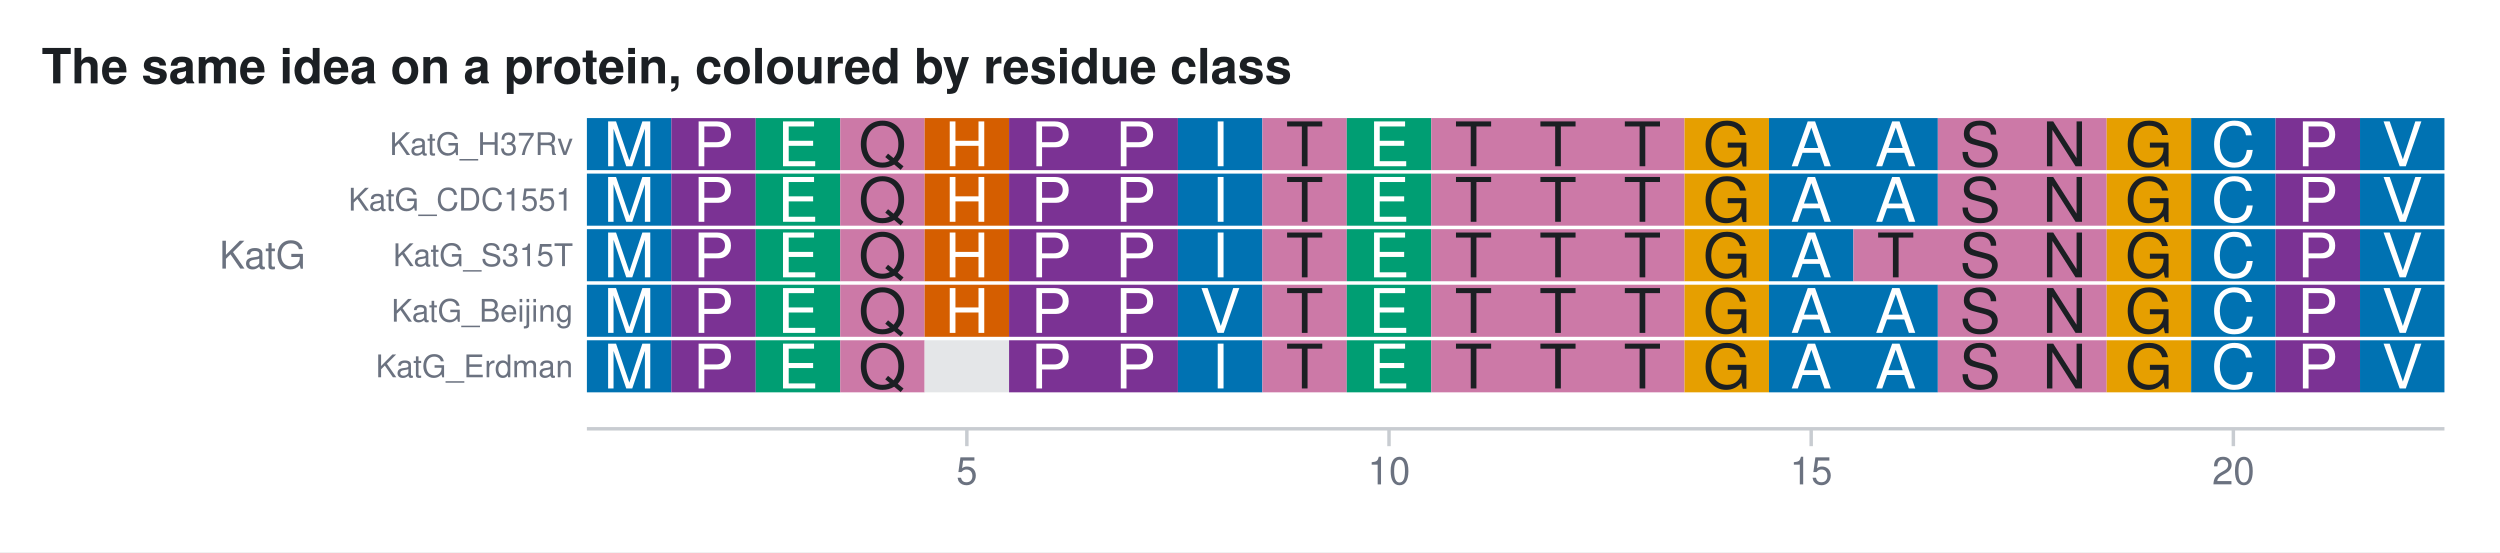
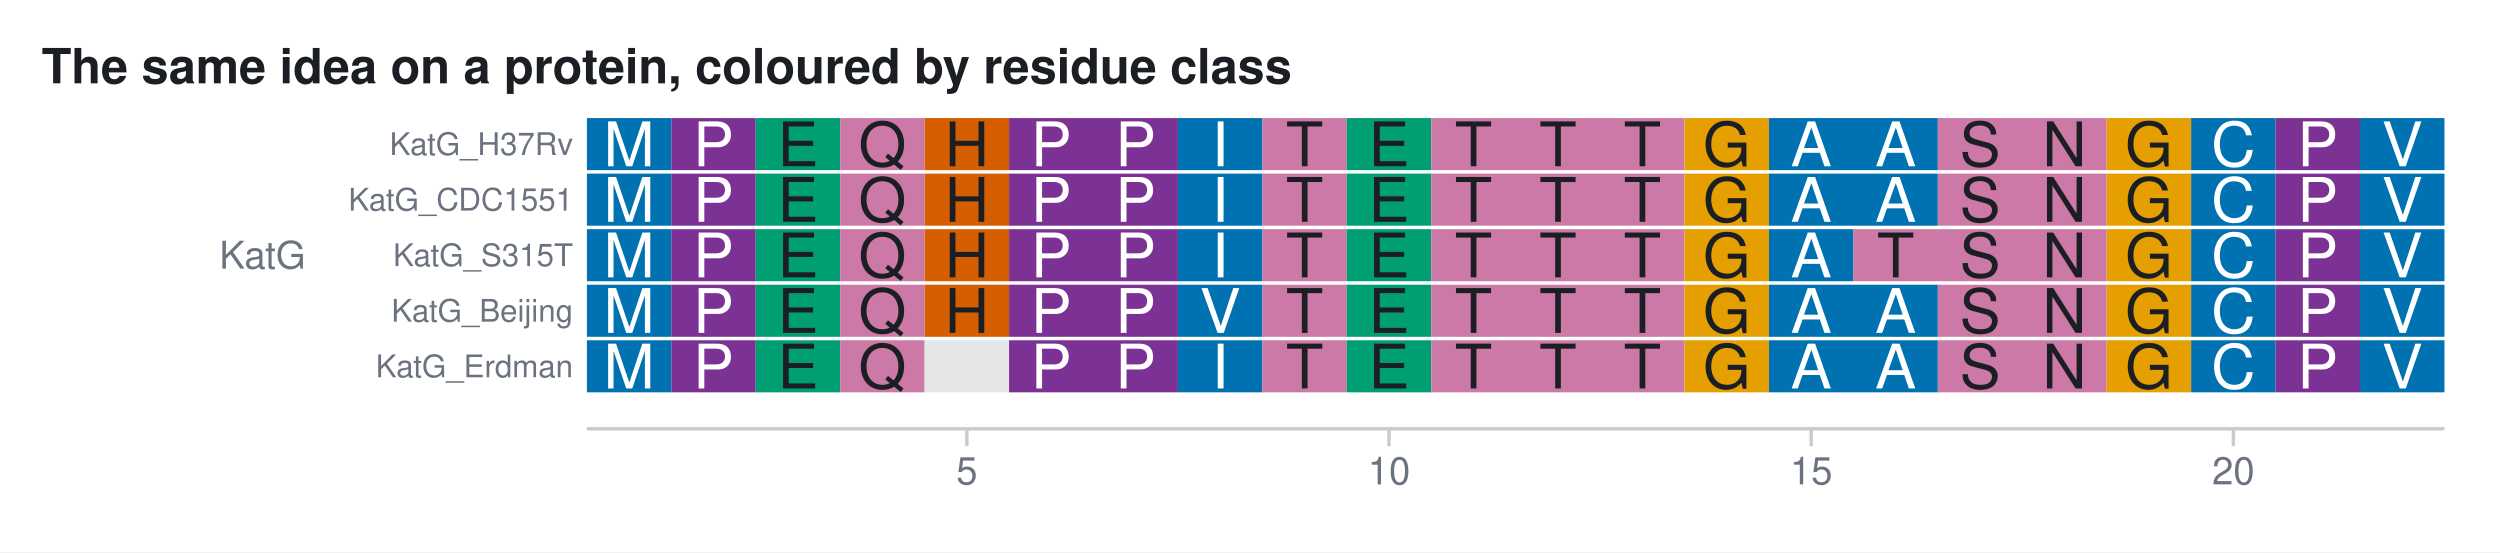
<svg xmlns="http://www.w3.org/2000/svg" width="720" height="159" viewBox="0 0 720 159" font-family="Helvetica, Arial, sans-serif" role="img" aria-labelledby="karyon-title karyon-desc">
  <defs>
    <clipPath id="karyon-clip-0">
      <rect x="96" y="34" width="608" height="79" />
    </clipPath>
    <clipPath id="karyon-clip-1">
-       <rect x="96" y="123" width="608" height="26" />
+       <rect x="169.025" y="123" width="534.975" height="26" />
    </clipPath>
  </defs>
  <rect x="0" y="0" width="720" height="159" fill="#ffffff" />
  <text x="12" y="24" fill="#1b1f23" font-size="14" text-anchor="start" font-weight="bold">The same idea on a protein, coloured by residue class</text>
  <text x="88" y="77.35" fill="#6b7280" font-size="11" text-anchor="end">KatG</text>
  <g clip-path="url(#karyon-clip-0)">
    <g>
      <rect x="169.025" y="34" width="24.317" height="15" fill="#0072b2" />
      <rect x="193.342" y="34" width="24.317" height="15" fill="#7b3294" />
      <rect x="217.659" y="34" width="24.317" height="15" fill="#009e73" />
      <rect x="241.976" y="34" width="24.317" height="15" fill="#cc79a7" />
      <rect x="266.293" y="34" width="24.317" height="15" fill="#d55e00" />
      <rect x="290.61" y="34" width="48.634" height="15" fill="#7b3294" />
      <rect x="339.244" y="34" width="24.317" height="15" fill="#0072b2" />
      <rect x="363.561" y="34" width="24.317" height="15" fill="#cc79a7" />
      <rect x="387.878" y="34" width="24.317" height="15" fill="#009e73" />
      <rect x="412.195" y="34" width="72.951" height="15" fill="#cc79a7" />
      <rect x="485.147" y="34" width="24.317" height="15" fill="#e69f00" />
      <rect x="509.464" y="34" width="48.634" height="15" fill="#0072b2" />
      <rect x="558.098" y="34" width="48.634" height="15" fill="#cc79a7" />
      <rect x="606.732" y="34" width="24.317" height="15" fill="#e69f00" />
      <rect x="631.049" y="34" width="24.317" height="15" fill="#0072b2" />
      <rect x="655.366" y="34" width="24.317" height="15" fill="#7b3294" />
      <rect x="679.683" y="34" width="24.317" height="15" fill="#0072b2" />
      <text x="181.184" y="47.875" fill="#ffffff" font-size="17.708" text-anchor="middle">M</text>
      <text x="205.501" y="47.875" fill="#ffffff" font-size="17.708" text-anchor="middle">P</text>
-       <text x="229.818" y="47.875" fill="#ffffff" font-size="17.708" text-anchor="middle">E</text>
+       <text x="229.818" y="47.875" fill="#1b1f23" font-size="17.708" text-anchor="middle">E</text>
      <text x="254.135" y="47.875" fill="#1b1f23" font-size="17.708" text-anchor="middle">Q</text>
-       <text x="278.452" y="47.875" fill="#ffffff" font-size="17.708" text-anchor="middle">H</text>
+       <text x="278.452" y="47.875" fill="#1b1f23" font-size="17.708" text-anchor="middle">H</text>
      <text x="302.769" y="47.875" fill="#ffffff" font-size="17.708" text-anchor="middle">P</text>
      <text x="327.086" y="47.875" fill="#ffffff" font-size="17.708" text-anchor="middle">P</text>
      <text x="351.403" y="47.875" fill="#ffffff" font-size="17.708" text-anchor="middle">I</text>
      <text x="375.72" y="47.875" fill="#1b1f23" font-size="17.708" text-anchor="middle">T</text>
-       <text x="400.037" y="47.875" fill="#ffffff" font-size="17.708" text-anchor="middle">E</text>
+       <text x="400.037" y="47.875" fill="#1b1f23" font-size="17.708" text-anchor="middle">E</text>
      <text x="424.354" y="47.875" fill="#1b1f23" font-size="17.708" text-anchor="middle">T</text>
      <text x="448.671" y="47.875" fill="#1b1f23" font-size="17.708" text-anchor="middle">T</text>
      <text x="472.988" y="47.875" fill="#1b1f23" font-size="17.708" text-anchor="middle">T</text>
      <text x="497.305" y="47.875" fill="#1b1f23" font-size="17.708" text-anchor="middle">G</text>
      <text x="521.622" y="47.875" fill="#ffffff" font-size="17.708" text-anchor="middle">A</text>
      <text x="545.939" y="47.875" fill="#ffffff" font-size="17.708" text-anchor="middle">A</text>
      <text x="570.256" y="47.875" fill="#1b1f23" font-size="17.708" text-anchor="middle">S</text>
      <text x="594.573" y="47.875" fill="#1b1f23" font-size="17.708" text-anchor="middle">N</text>
      <text x="618.89" y="47.875" fill="#1b1f23" font-size="17.708" text-anchor="middle">G</text>
      <text x="643.207" y="47.875" fill="#ffffff" font-size="17.708" text-anchor="middle">C</text>
      <text x="667.524" y="47.875" fill="#ffffff" font-size="17.708" text-anchor="middle">P</text>
      <text x="691.841" y="47.875" fill="#ffffff" font-size="17.708" text-anchor="middle">V</text>
      <text x="165.025" y="44.65" fill="#6b7280" font-size="9" text-anchor="end">KatG_H37Rv</text>
    </g>
    <g>
      <rect x="169.025" y="50" width="24.317" height="15" fill="#0072b2" />
      <rect x="193.342" y="50" width="24.317" height="15" fill="#7b3294" />
      <rect x="217.659" y="50" width="24.317" height="15" fill="#009e73" />
      <rect x="241.976" y="50" width="24.317" height="15" fill="#cc79a7" />
      <rect x="266.293" y="50" width="24.317" height="15" fill="#d55e00" />
      <rect x="290.61" y="50" width="48.634" height="15" fill="#7b3294" />
      <rect x="339.244" y="50" width="24.317" height="15" fill="#0072b2" />
      <rect x="363.561" y="50" width="24.317" height="15" fill="#cc79a7" />
      <rect x="387.878" y="50" width="24.317" height="15" fill="#009e73" />
      <rect x="412.195" y="50" width="72.951" height="15" fill="#cc79a7" />
      <rect x="485.147" y="50" width="24.317" height="15" fill="#e69f00" />
      <rect x="509.464" y="50" width="48.634" height="15" fill="#0072b2" />
      <rect x="558.098" y="50" width="48.634" height="15" fill="#cc79a7" />
      <rect x="606.732" y="50" width="24.317" height="15" fill="#e69f00" />
      <rect x="631.049" y="50" width="24.317" height="15" fill="#0072b2" />
      <rect x="655.366" y="50" width="24.317" height="15" fill="#7b3294" />
      <rect x="679.683" y="50" width="24.317" height="15" fill="#0072b2" />
      <text x="181.184" y="63.875" fill="#ffffff" font-size="17.708" text-anchor="middle">M</text>
      <text x="205.501" y="63.875" fill="#ffffff" font-size="17.708" text-anchor="middle">P</text>
-       <text x="229.818" y="63.875" fill="#ffffff" font-size="17.708" text-anchor="middle">E</text>
+       <text x="229.818" y="63.875" fill="#1b1f23" font-size="17.708" text-anchor="middle">E</text>
      <text x="254.135" y="63.875" fill="#1b1f23" font-size="17.708" text-anchor="middle">Q</text>
-       <text x="278.452" y="63.875" fill="#ffffff" font-size="17.708" text-anchor="middle">H</text>
+       <text x="278.452" y="63.875" fill="#1b1f23" font-size="17.708" text-anchor="middle">H</text>
      <text x="302.769" y="63.875" fill="#ffffff" font-size="17.708" text-anchor="middle">P</text>
      <text x="327.086" y="63.875" fill="#ffffff" font-size="17.708" text-anchor="middle">P</text>
      <text x="351.403" y="63.875" fill="#ffffff" font-size="17.708" text-anchor="middle">I</text>
      <text x="375.72" y="63.875" fill="#1b1f23" font-size="17.708" text-anchor="middle">T</text>
-       <text x="400.037" y="63.875" fill="#ffffff" font-size="17.708" text-anchor="middle">E</text>
+       <text x="400.037" y="63.875" fill="#1b1f23" font-size="17.708" text-anchor="middle">E</text>
      <text x="424.354" y="63.875" fill="#1b1f23" font-size="17.708" text-anchor="middle">T</text>
      <text x="448.671" y="63.875" fill="#1b1f23" font-size="17.708" text-anchor="middle">T</text>
      <text x="472.988" y="63.875" fill="#1b1f23" font-size="17.708" text-anchor="middle">T</text>
      <text x="497.305" y="63.875" fill="#1b1f23" font-size="17.708" text-anchor="middle">G</text>
      <text x="521.622" y="63.875" fill="#ffffff" font-size="17.708" text-anchor="middle">A</text>
      <text x="545.939" y="63.875" fill="#ffffff" font-size="17.708" text-anchor="middle">A</text>
      <text x="570.256" y="63.875" fill="#1b1f23" font-size="17.708" text-anchor="middle">S</text>
      <text x="594.573" y="63.875" fill="#1b1f23" font-size="17.708" text-anchor="middle">N</text>
      <text x="618.89" y="63.875" fill="#1b1f23" font-size="17.708" text-anchor="middle">G</text>
      <text x="643.207" y="63.875" fill="#ffffff" font-size="17.708" text-anchor="middle">C</text>
      <text x="667.524" y="63.875" fill="#ffffff" font-size="17.708" text-anchor="middle">P</text>
      <text x="691.841" y="63.875" fill="#ffffff" font-size="17.708" text-anchor="middle">V</text>
      <text x="165.025" y="60.65" fill="#6b7280" font-size="9" text-anchor="end">KatG_CDC1551</text>
    </g>
    <g>
      <rect x="169.025" y="66" width="24.317" height="15" fill="#0072b2" />
      <rect x="193.342" y="66" width="24.317" height="15" fill="#7b3294" />
      <rect x="217.659" y="66" width="24.317" height="15" fill="#009e73" />
      <rect x="241.976" y="66" width="24.317" height="15" fill="#cc79a7" />
      <rect x="266.293" y="66" width="24.317" height="15" fill="#d55e00" />
      <rect x="290.61" y="66" width="48.634" height="15" fill="#7b3294" />
      <rect x="339.244" y="66" width="24.317" height="15" fill="#0072b2" />
      <rect x="363.561" y="66" width="24.317" height="15" fill="#cc79a7" />
      <rect x="387.878" y="66" width="24.317" height="15" fill="#009e73" />
      <rect x="412.195" y="66" width="72.951" height="15" fill="#cc79a7" />
      <rect x="485.147" y="66" width="24.317" height="15" fill="#e69f00" />
      <rect x="509.464" y="66" width="24.317" height="15" fill="#0072b2" />
      <rect x="533.781" y="66" width="72.951" height="15" fill="#cc79a7" />
      <rect x="606.732" y="66" width="24.317" height="15" fill="#e69f00" />
      <rect x="631.049" y="66" width="24.317" height="15" fill="#0072b2" />
      <rect x="655.366" y="66" width="24.317" height="15" fill="#7b3294" />
      <rect x="679.683" y="66" width="24.317" height="15" fill="#0072b2" />
      <text x="181.184" y="79.875" fill="#ffffff" font-size="17.708" text-anchor="middle">M</text>
      <text x="205.501" y="79.875" fill="#ffffff" font-size="17.708" text-anchor="middle">P</text>
-       <text x="229.818" y="79.875" fill="#ffffff" font-size="17.708" text-anchor="middle">E</text>
+       <text x="229.818" y="79.875" fill="#1b1f23" font-size="17.708" text-anchor="middle">E</text>
      <text x="254.135" y="79.875" fill="#1b1f23" font-size="17.708" text-anchor="middle">Q</text>
-       <text x="278.452" y="79.875" fill="#ffffff" font-size="17.708" text-anchor="middle">H</text>
+       <text x="278.452" y="79.875" fill="#1b1f23" font-size="17.708" text-anchor="middle">H</text>
      <text x="302.769" y="79.875" fill="#ffffff" font-size="17.708" text-anchor="middle">P</text>
      <text x="327.086" y="79.875" fill="#ffffff" font-size="17.708" text-anchor="middle">P</text>
      <text x="351.403" y="79.875" fill="#ffffff" font-size="17.708" text-anchor="middle">I</text>
      <text x="375.72" y="79.875" fill="#1b1f23" font-size="17.708" text-anchor="middle">T</text>
-       <text x="400.037" y="79.875" fill="#ffffff" font-size="17.708" text-anchor="middle">E</text>
+       <text x="400.037" y="79.875" fill="#1b1f23" font-size="17.708" text-anchor="middle">E</text>
      <text x="424.354" y="79.875" fill="#1b1f23" font-size="17.708" text-anchor="middle">T</text>
      <text x="448.671" y="79.875" fill="#1b1f23" font-size="17.708" text-anchor="middle">T</text>
      <text x="472.988" y="79.875" fill="#1b1f23" font-size="17.708" text-anchor="middle">T</text>
      <text x="497.305" y="79.875" fill="#1b1f23" font-size="17.708" text-anchor="middle">G</text>
      <text x="521.622" y="79.875" fill="#ffffff" font-size="17.708" text-anchor="middle">A</text>
      <text x="545.939" y="79.875" fill="#1b1f23" font-size="17.708" text-anchor="middle">T</text>
      <text x="570.256" y="79.875" fill="#1b1f23" font-size="17.708" text-anchor="middle">S</text>
      <text x="594.573" y="79.875" fill="#1b1f23" font-size="17.708" text-anchor="middle">N</text>
      <text x="618.89" y="79.875" fill="#1b1f23" font-size="17.708" text-anchor="middle">G</text>
      <text x="643.207" y="79.875" fill="#ffffff" font-size="17.708" text-anchor="middle">C</text>
      <text x="667.524" y="79.875" fill="#ffffff" font-size="17.708" text-anchor="middle">P</text>
      <text x="691.841" y="79.875" fill="#ffffff" font-size="17.708" text-anchor="middle">V</text>
      <text x="165.025" y="76.65" fill="#6b7280" font-size="9" text-anchor="end">KatG_S315T</text>
    </g>
    <g>
      <rect x="169.025" y="82" width="24.317" height="15" fill="#0072b2" />
      <rect x="193.342" y="82" width="24.317" height="15" fill="#7b3294" />
      <rect x="217.659" y="82" width="24.317" height="15" fill="#009e73" />
      <rect x="241.976" y="82" width="24.317" height="15" fill="#cc79a7" />
      <rect x="266.293" y="82" width="24.317" height="15" fill="#d55e00" />
      <rect x="290.61" y="82" width="48.634" height="15" fill="#7b3294" />
      <rect x="339.244" y="82" width="24.317" height="15" fill="#0072b2" />
      <rect x="363.561" y="82" width="24.317" height="15" fill="#cc79a7" />
      <rect x="387.878" y="82" width="24.317" height="15" fill="#009e73" />
      <rect x="412.195" y="82" width="72.951" height="15" fill="#cc79a7" />
      <rect x="485.147" y="82" width="24.317" height="15" fill="#e69f00" />
      <rect x="509.464" y="82" width="48.634" height="15" fill="#0072b2" />
      <rect x="558.098" y="82" width="48.634" height="15" fill="#cc79a7" />
      <rect x="606.732" y="82" width="24.317" height="15" fill="#e69f00" />
      <rect x="631.049" y="82" width="24.317" height="15" fill="#0072b2" />
      <rect x="655.366" y="82" width="24.317" height="15" fill="#7b3294" />
      <rect x="679.683" y="82" width="24.317" height="15" fill="#0072b2" />
      <text x="181.184" y="95.875" fill="#ffffff" font-size="17.708" text-anchor="middle">M</text>
      <text x="205.501" y="95.875" fill="#ffffff" font-size="17.708" text-anchor="middle">P</text>
-       <text x="229.818" y="95.875" fill="#ffffff" font-size="17.708" text-anchor="middle">E</text>
+       <text x="229.818" y="95.875" fill="#1b1f23" font-size="17.708" text-anchor="middle">E</text>
      <text x="254.135" y="95.875" fill="#1b1f23" font-size="17.708" text-anchor="middle">Q</text>
-       <text x="278.452" y="95.875" fill="#ffffff" font-size="17.708" text-anchor="middle">H</text>
+       <text x="278.452" y="95.875" fill="#1b1f23" font-size="17.708" text-anchor="middle">H</text>
      <text x="302.769" y="95.875" fill="#ffffff" font-size="17.708" text-anchor="middle">P</text>
      <text x="327.086" y="95.875" fill="#ffffff" font-size="17.708" text-anchor="middle">P</text>
      <text x="351.403" y="95.875" fill="#ffffff" font-size="17.708" text-anchor="middle">V</text>
      <text x="375.72" y="95.875" fill="#1b1f23" font-size="17.708" text-anchor="middle">T</text>
-       <text x="400.037" y="95.875" fill="#ffffff" font-size="17.708" text-anchor="middle">E</text>
+       <text x="400.037" y="95.875" fill="#1b1f23" font-size="17.708" text-anchor="middle">E</text>
      <text x="424.354" y="95.875" fill="#1b1f23" font-size="17.708" text-anchor="middle">T</text>
      <text x="448.671" y="95.875" fill="#1b1f23" font-size="17.708" text-anchor="middle">T</text>
      <text x="472.988" y="95.875" fill="#1b1f23" font-size="17.708" text-anchor="middle">T</text>
      <text x="497.305" y="95.875" fill="#1b1f23" font-size="17.708" text-anchor="middle">G</text>
      <text x="521.622" y="95.875" fill="#ffffff" font-size="17.708" text-anchor="middle">A</text>
      <text x="545.939" y="95.875" fill="#ffffff" font-size="17.708" text-anchor="middle">A</text>
      <text x="570.256" y="95.875" fill="#1b1f23" font-size="17.708" text-anchor="middle">S</text>
      <text x="594.573" y="95.875" fill="#1b1f23" font-size="17.708" text-anchor="middle">N</text>
      <text x="618.89" y="95.875" fill="#1b1f23" font-size="17.708" text-anchor="middle">G</text>
      <text x="643.207" y="95.875" fill="#ffffff" font-size="17.708" text-anchor="middle">C</text>
      <text x="667.524" y="95.875" fill="#ffffff" font-size="17.708" text-anchor="middle">P</text>
      <text x="691.841" y="95.875" fill="#ffffff" font-size="17.708" text-anchor="middle">V</text>
      <text x="165.025" y="92.65" fill="#6b7280" font-size="9" text-anchor="end">KatG_Beijing</text>
    </g>
    <g>
      <rect x="169.025" y="98" width="24.317" height="15" fill="#0072b2" />
      <rect x="193.342" y="98" width="24.317" height="15" fill="#7b3294" />
      <rect x="217.659" y="98" width="24.317" height="15" fill="#009e73" />
      <rect x="241.976" y="98" width="24.317" height="15" fill="#cc79a7" />
      <rect x="266.293" y="98" width="24.317" height="15" fill="#e4e6e8" />
      <rect x="290.61" y="98" width="48.634" height="15" fill="#7b3294" />
      <rect x="339.244" y="98" width="24.317" height="15" fill="#0072b2" />
      <rect x="363.561" y="98" width="24.317" height="15" fill="#cc79a7" />
      <rect x="387.878" y="98" width="24.317" height="15" fill="#009e73" />
      <rect x="412.195" y="98" width="72.951" height="15" fill="#cc79a7" />
      <rect x="485.147" y="98" width="24.317" height="15" fill="#e69f00" />
      <rect x="509.464" y="98" width="48.634" height="15" fill="#0072b2" />
      <rect x="558.098" y="98" width="48.634" height="15" fill="#cc79a7" />
      <rect x="606.732" y="98" width="24.317" height="15" fill="#e69f00" />
      <rect x="631.049" y="98" width="24.317" height="15" fill="#0072b2" />
      <rect x="655.366" y="98" width="24.317" height="15" fill="#7b3294" />
      <rect x="679.683" y="98" width="24.317" height="15" fill="#0072b2" />
      <text x="181.184" y="111.875" fill="#ffffff" font-size="17.708" text-anchor="middle">M</text>
      <text x="205.501" y="111.875" fill="#ffffff" font-size="17.708" text-anchor="middle">P</text>
-       <text x="229.818" y="111.875" fill="#ffffff" font-size="17.708" text-anchor="middle">E</text>
+       <text x="229.818" y="111.875" fill="#1b1f23" font-size="17.708" text-anchor="middle">E</text>
      <text x="254.135" y="111.875" fill="#1b1f23" font-size="17.708" text-anchor="middle">Q</text>
      <text x="302.769" y="111.875" fill="#ffffff" font-size="17.708" text-anchor="middle">P</text>
      <text x="327.086" y="111.875" fill="#ffffff" font-size="17.708" text-anchor="middle">P</text>
      <text x="351.403" y="111.875" fill="#ffffff" font-size="17.708" text-anchor="middle">I</text>
      <text x="375.72" y="111.875" fill="#1b1f23" font-size="17.708" text-anchor="middle">T</text>
-       <text x="400.037" y="111.875" fill="#ffffff" font-size="17.708" text-anchor="middle">E</text>
+       <text x="400.037" y="111.875" fill="#1b1f23" font-size="17.708" text-anchor="middle">E</text>
      <text x="424.354" y="111.875" fill="#1b1f23" font-size="17.708" text-anchor="middle">T</text>
      <text x="448.671" y="111.875" fill="#1b1f23" font-size="17.708" text-anchor="middle">T</text>
      <text x="472.988" y="111.875" fill="#1b1f23" font-size="17.708" text-anchor="middle">T</text>
      <text x="497.305" y="111.875" fill="#1b1f23" font-size="17.708" text-anchor="middle">G</text>
      <text x="521.622" y="111.875" fill="#ffffff" font-size="17.708" text-anchor="middle">A</text>
      <text x="545.939" y="111.875" fill="#ffffff" font-size="17.708" text-anchor="middle">A</text>
      <text x="570.256" y="111.875" fill="#1b1f23" font-size="17.708" text-anchor="middle">S</text>
      <text x="594.573" y="111.875" fill="#1b1f23" font-size="17.708" text-anchor="middle">N</text>
      <text x="618.89" y="111.875" fill="#1b1f23" font-size="17.708" text-anchor="middle">G</text>
      <text x="643.207" y="111.875" fill="#ffffff" font-size="17.708" text-anchor="middle">C</text>
      <text x="667.524" y="111.875" fill="#ffffff" font-size="17.708" text-anchor="middle">P</text>
      <text x="691.841" y="111.875" fill="#ffffff" font-size="17.708" text-anchor="middle">V</text>
      <text x="165.025" y="108.65" fill="#6b7280" font-size="9" text-anchor="end">KatG_Erdman</text>
    </g>
  </g>
  <g clip-path="url(#karyon-clip-1)">
    <line x1="169.025" y1="123.5" x2="704" y2="123.5" stroke="#c8ccd1" stroke-width="1" />
    <line x1="278.452" y1="123.5" x2="278.452" y2="128.5" stroke="#c8ccd1" stroke-width="1" />
    <text x="278.452" y="139.5" fill="#6b7280" font-size="11" text-anchor="middle">5</text>
    <line x1="400.037" y1="123.5" x2="400.037" y2="128.5" stroke="#c8ccd1" stroke-width="1" />
    <text x="400.037" y="139.5" fill="#6b7280" font-size="11" text-anchor="middle">10</text>
    <line x1="521.622" y1="123.5" x2="521.622" y2="128.5" stroke="#c8ccd1" stroke-width="1" />
    <text x="521.622" y="139.5" fill="#6b7280" font-size="11" text-anchor="middle">15</text>
    <line x1="643.207" y1="123.5" x2="643.207" y2="128.5" stroke="#c8ccd1" stroke-width="1" />
    <text x="643.207" y="139.5" fill="#6b7280" font-size="11" text-anchor="middle">20</text>
  </g>
</svg>
